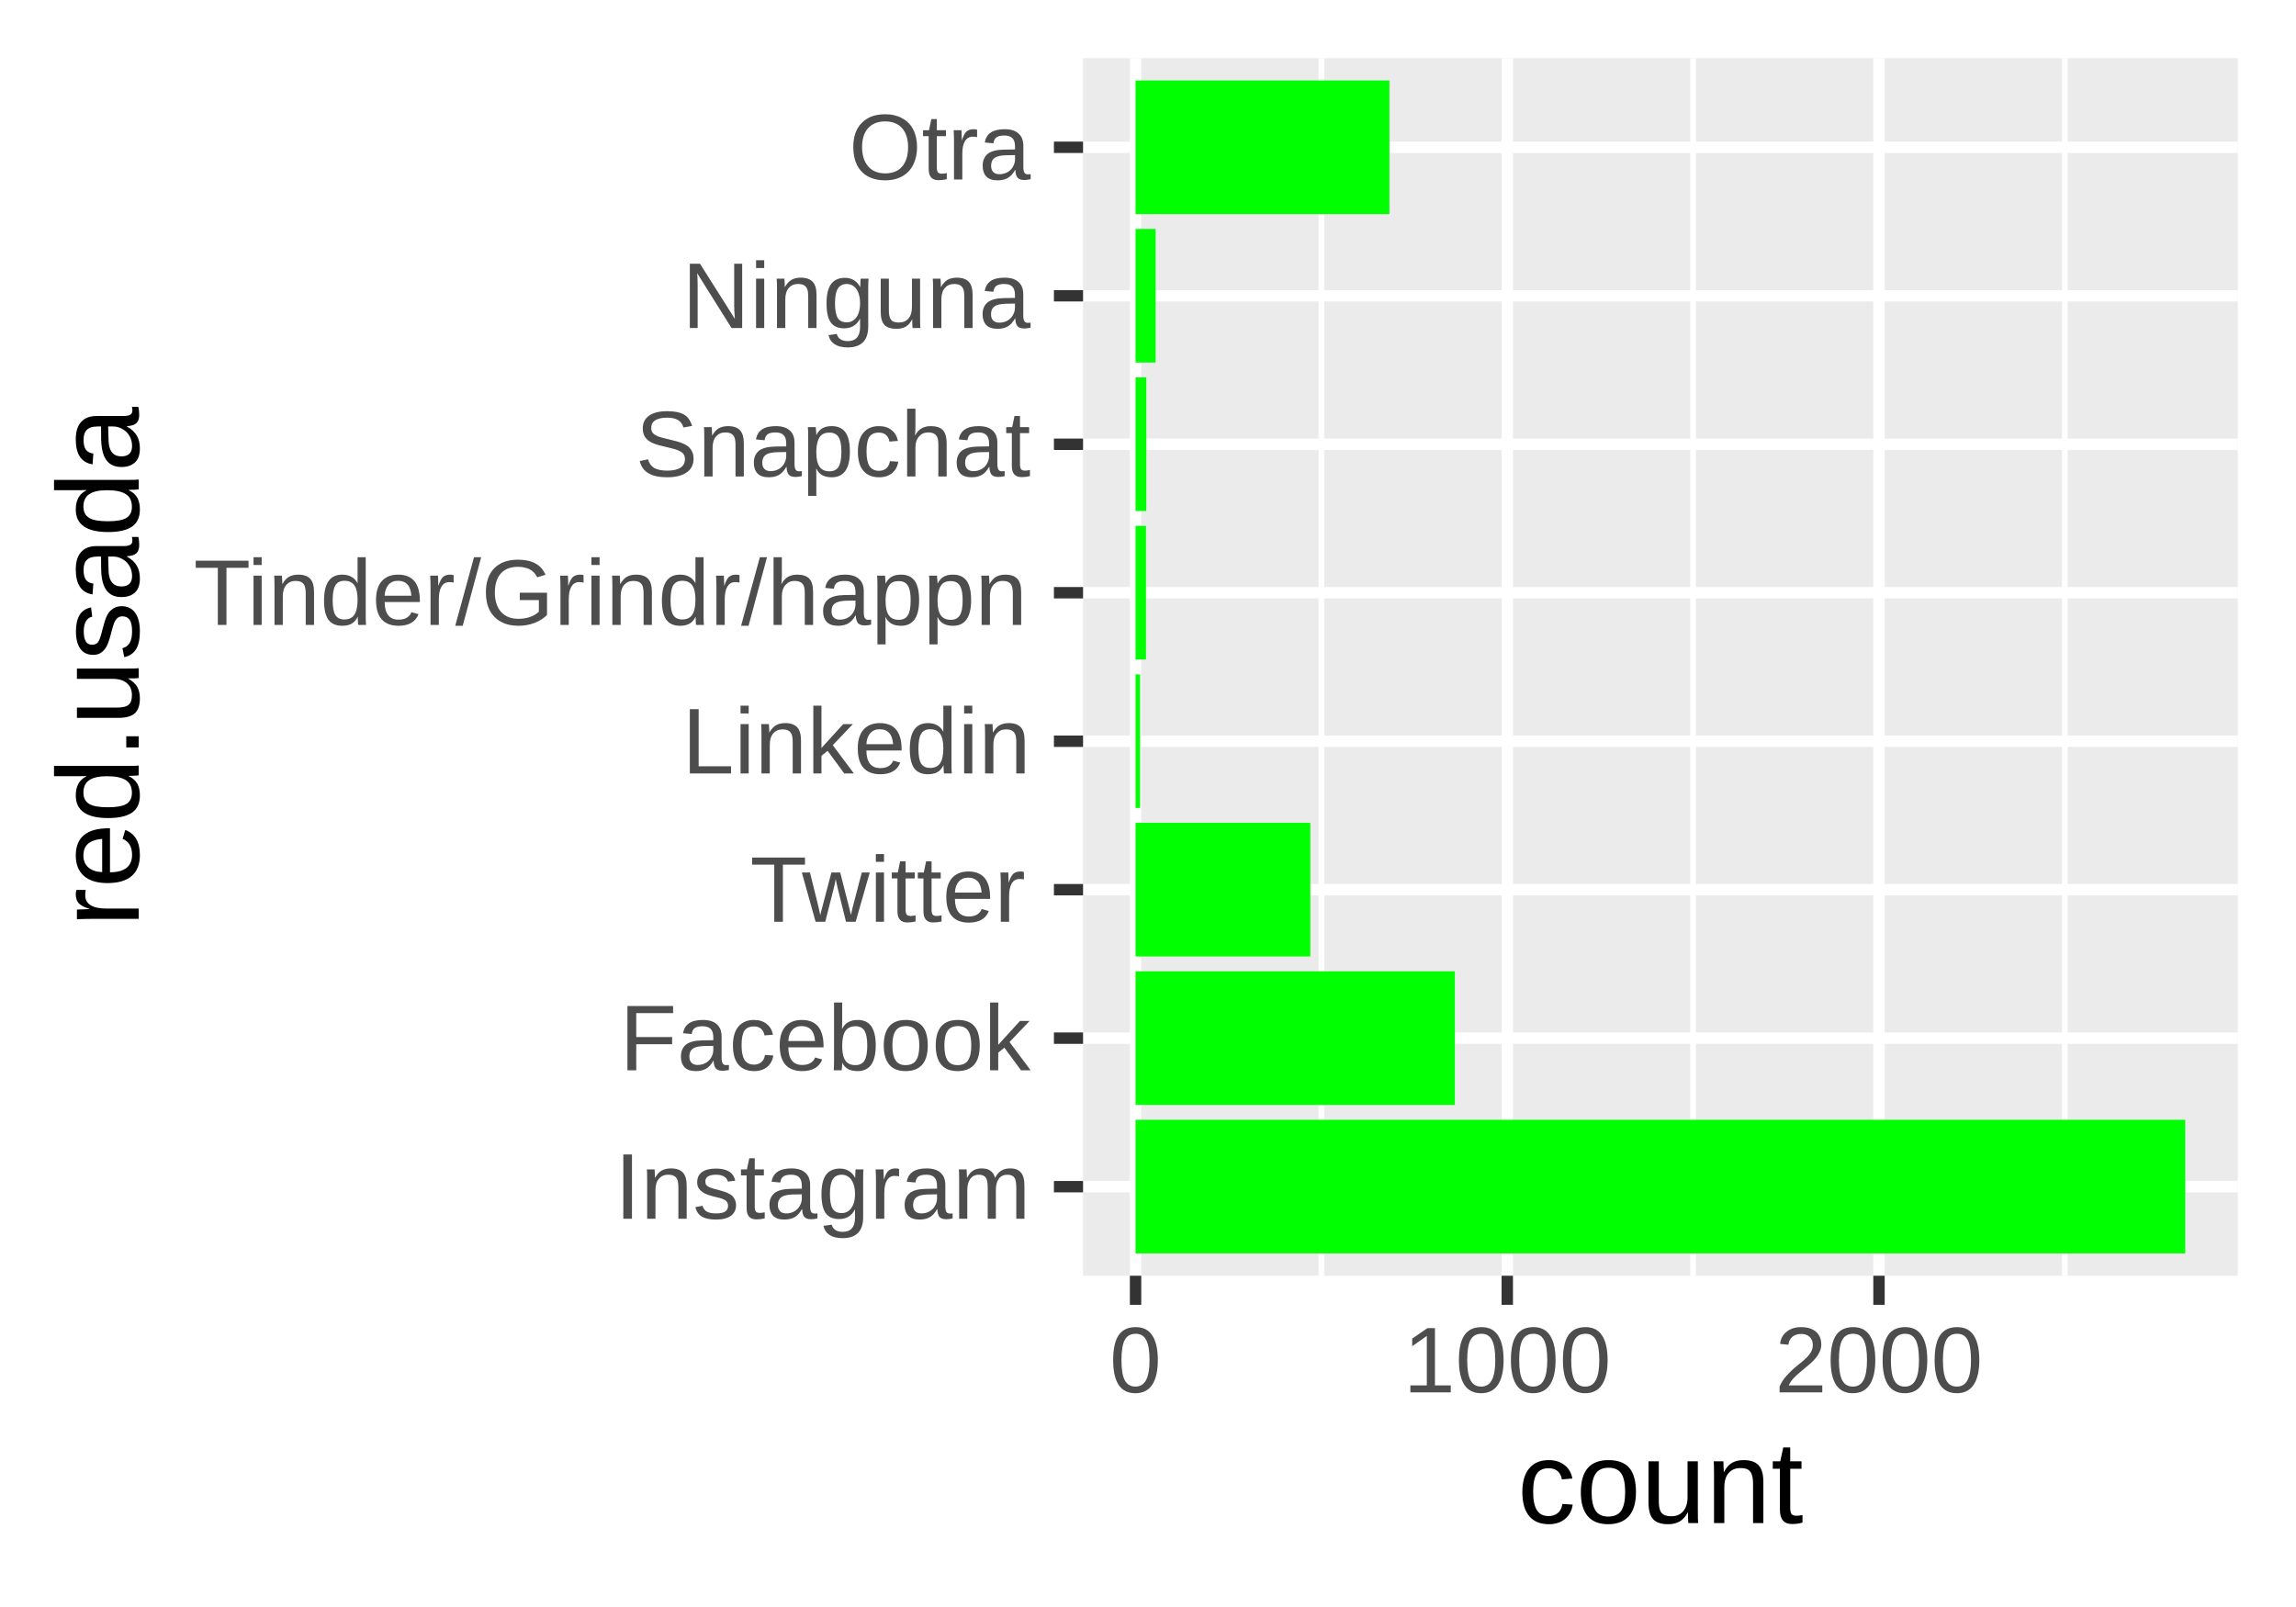
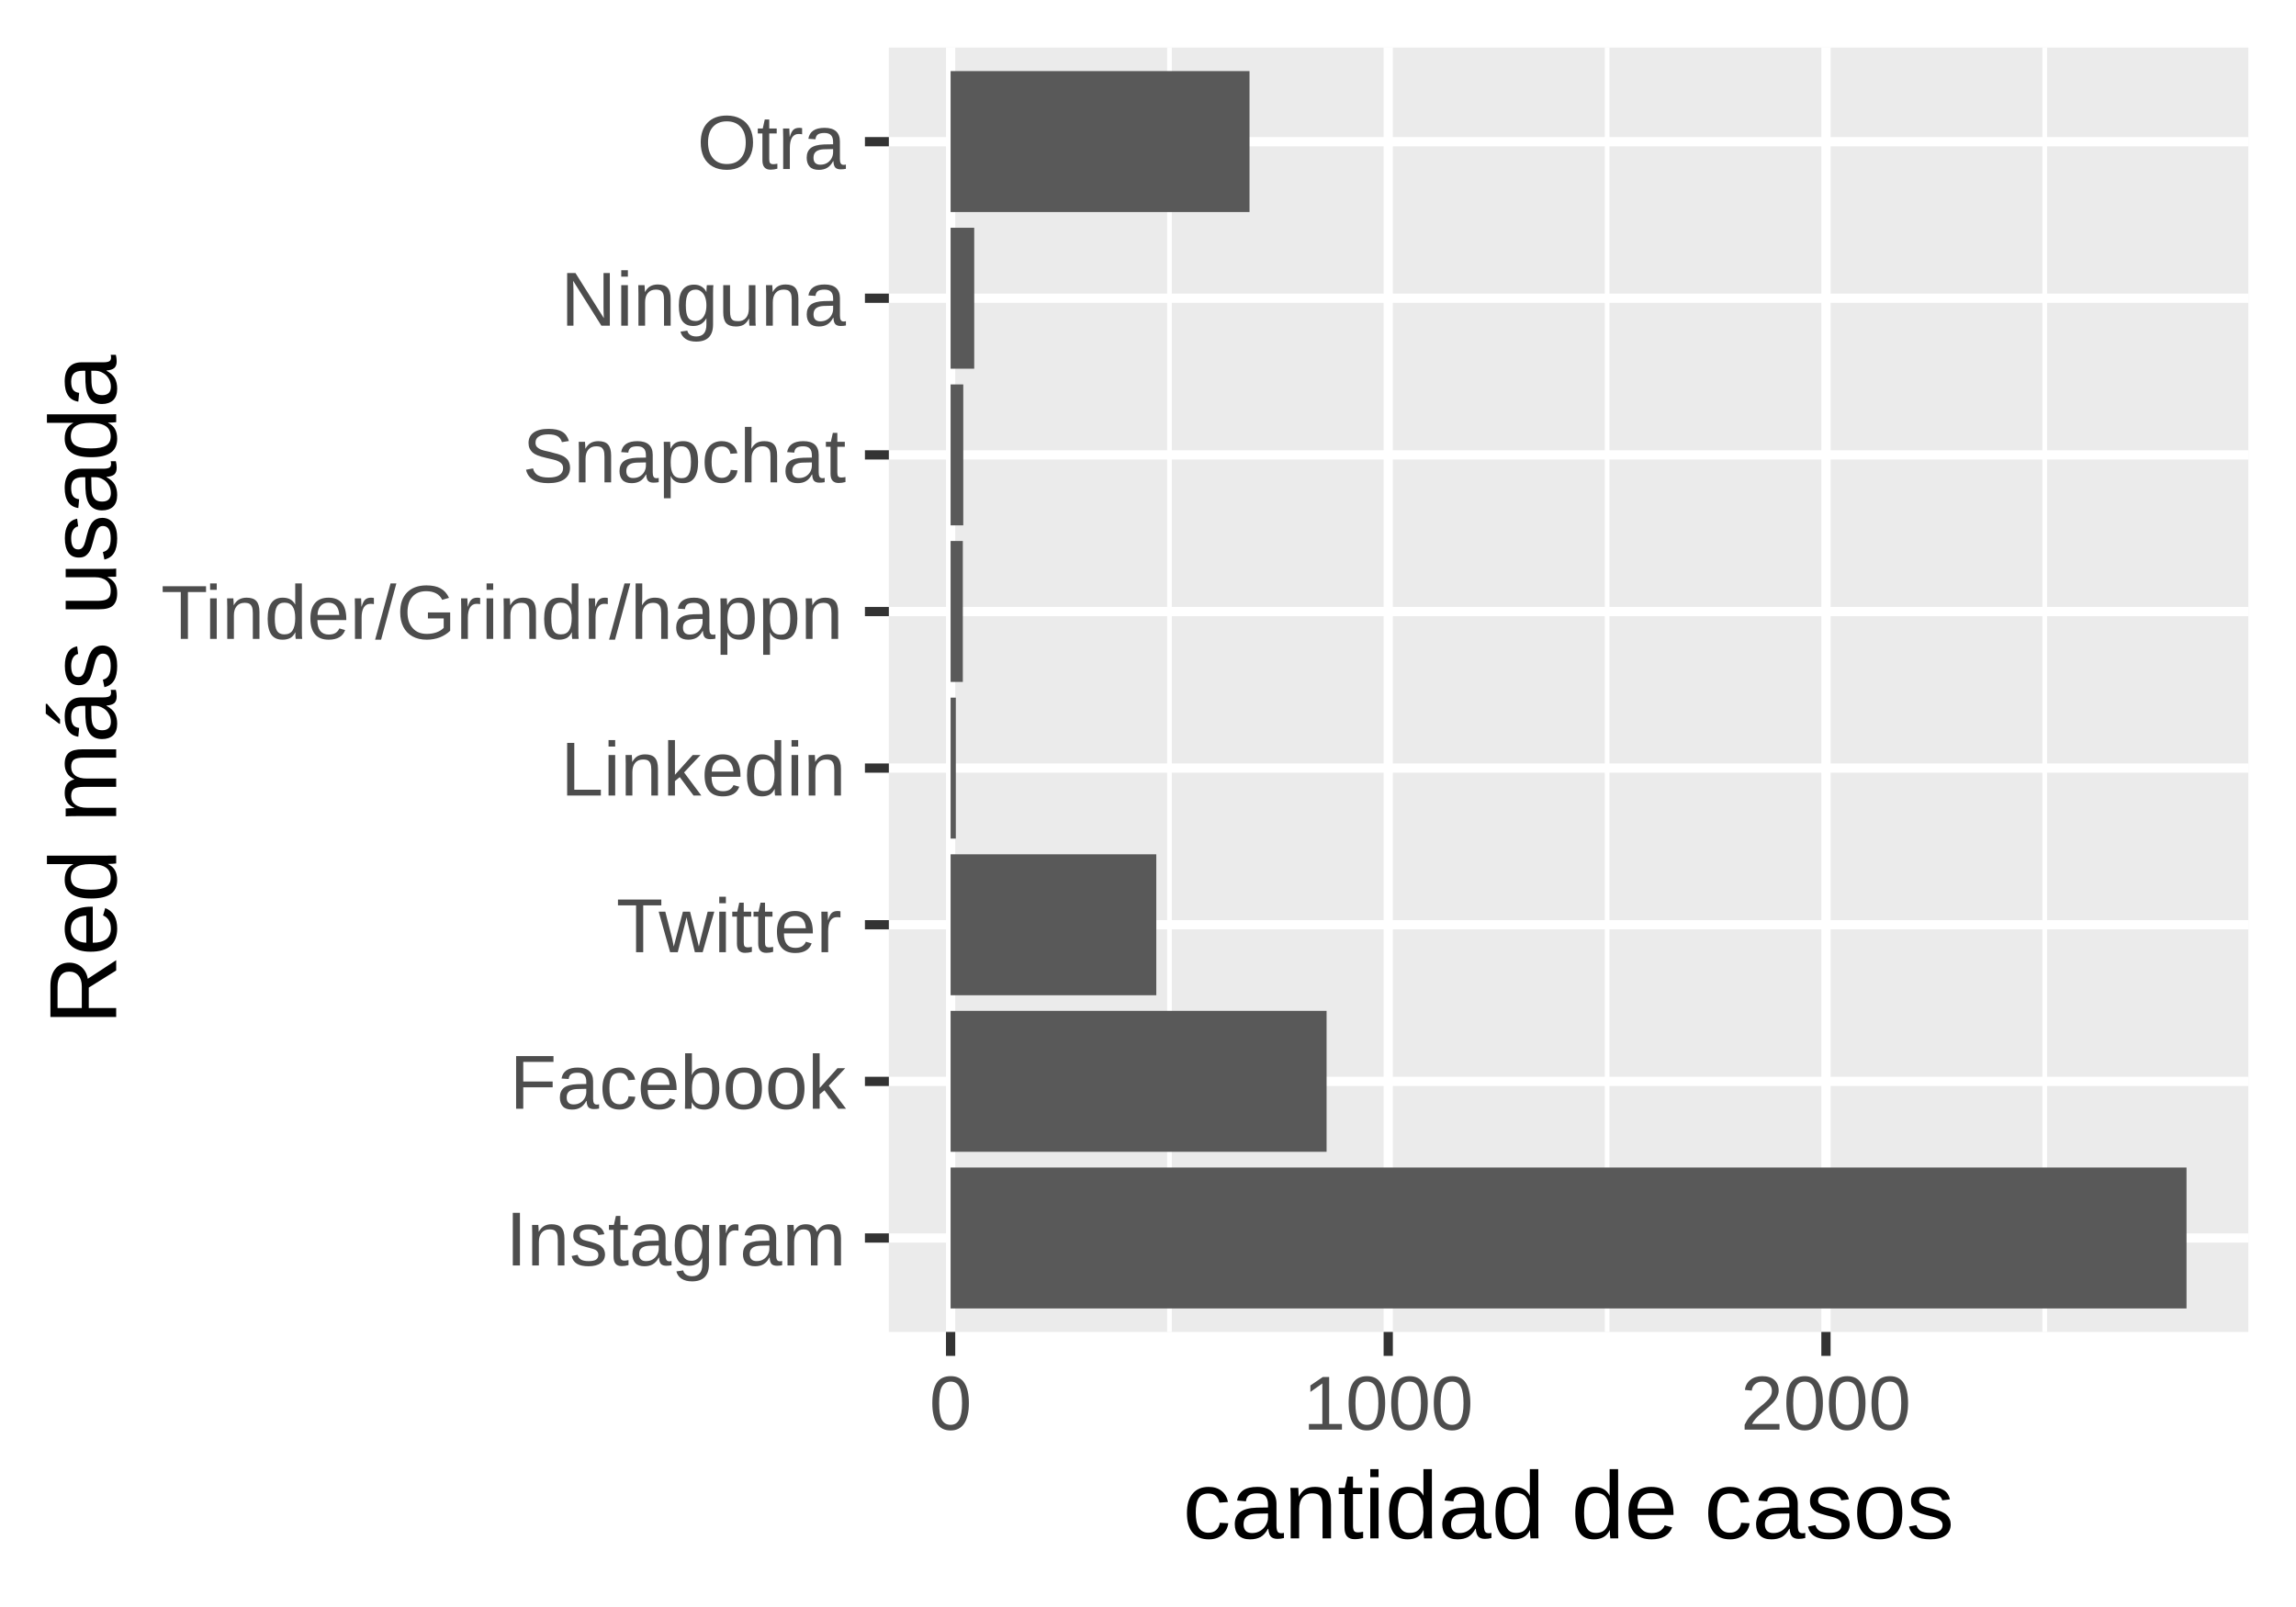
<svg xmlns="http://www.w3.org/2000/svg" viewBox="0 0 216.00 151.20">
  <defs>
    <style type="text/css">
    line, polyline, polygon, path, rect, circle {
      fill: none;
      stroke: #000000;
      stroke-linecap: round;
      stroke-linejoin: round;
      stroke-miterlimit: 10.00;
    }
  </style>
  </defs>
  <rect width="100%" height="100%" style="stroke: none; fill: #FFFFFF;" />
-   <rect x="0.00" y="0.00" width="216.00" height="151.20" style="stroke-width: 1.07; stroke: #FFFFFF; fill: #FFFFFF;" />
+   <rect x="0.00" y="0.00" width="216.00" height="151.20" style="stroke-width: 0.87; stroke: #FFFFFF; fill: #FFFFFF;" />
  <defs>
-     <clipPath id="cpMTAxLjg5fDIxMC41MnwxMjAuMDN8NS40OA==">
-       <rect x="101.89" y="5.48" width="108.63" height="114.55" />
+     <clipPath id="cpODMuNjJ8MjExLjUyfDEyNS4zMnw0LjQ4">
+       <rect x="83.62" y="4.48" width="127.90" height="120.84" />
    </clipPath>
  </defs>
-   <rect x="101.89" y="5.48" width="108.63" height="114.55" style="stroke-width: 1.07; stroke: none; fill: #EBEBEB;" clip-path="url(#cpMTAxLjg5fDIxMC41MnwxMjAuMDN8NS40OA==)" />
-   <polyline points="124.31,120.03 124.31,5.48 " style="stroke-width: 0.53; stroke: #FFFFFF; stroke-linecap: butt;" clip-path="url(#cpMTAxLjg5fDIxMC41MnwxMjAuMDN8NS40OA==)" />
-   <polyline points="159.28,120.03 159.28,5.48 " style="stroke-width: 0.53; stroke: #FFFFFF; stroke-linecap: butt;" clip-path="url(#cpMTAxLjg5fDIxMC41MnwxMjAuMDN8NS40OA==)" />
-   <polyline points="194.25,120.03 194.25,5.48 " style="stroke-width: 0.53; stroke: #FFFFFF; stroke-linecap: butt;" clip-path="url(#cpMTAxLjg5fDIxMC41MnwxMjAuMDN8NS40OA==)" />
-   <polyline points="101.89,111.65 210.52,111.65 " style="stroke-width: 1.07; stroke: #FFFFFF; stroke-linecap: butt;" clip-path="url(#cpMTAxLjg5fDIxMC41MnwxMjAuMDN8NS40OA==)" />
-   <polyline points="101.89,97.68 210.52,97.68 " style="stroke-width: 1.07; stroke: #FFFFFF; stroke-linecap: butt;" clip-path="url(#cpMTAxLjg5fDIxMC41MnwxMjAuMDN8NS40OA==)" />
-   <polyline points="101.89,83.71 210.52,83.71 " style="stroke-width: 1.07; stroke: #FFFFFF; stroke-linecap: butt;" clip-path="url(#cpMTAxLjg5fDIxMC41MnwxMjAuMDN8NS40OA==)" />
-   <polyline points="101.89,69.74 210.52,69.74 " style="stroke-width: 1.07; stroke: #FFFFFF; stroke-linecap: butt;" clip-path="url(#cpMTAxLjg5fDIxMC41MnwxMjAuMDN8NS40OA==)" />
-   <polyline points="101.89,55.77 210.52,55.77 " style="stroke-width: 1.07; stroke: #FFFFFF; stroke-linecap: butt;" clip-path="url(#cpMTAxLjg5fDIxMC41MnwxMjAuMDN8NS40OA==)" />
-   <polyline points="101.89,41.80 210.52,41.80 " style="stroke-width: 1.07; stroke: #FFFFFF; stroke-linecap: butt;" clip-path="url(#cpMTAxLjg5fDIxMC41MnwxMjAuMDN8NS40OA==)" />
-   <polyline points="101.89,27.83 210.52,27.83 " style="stroke-width: 1.07; stroke: #FFFFFF; stroke-linecap: butt;" clip-path="url(#cpMTAxLjg5fDIxMC41MnwxMjAuMDN8NS40OA==)" />
-   <polyline points="101.89,13.86 210.52,13.86 " style="stroke-width: 1.07; stroke: #FFFFFF; stroke-linecap: butt;" clip-path="url(#cpMTAxLjg5fDIxMC41MnwxMjAuMDN8NS40OA==)" />
-   <polyline points="106.83,120.03 106.83,5.48 " style="stroke-width: 1.07; stroke: #FFFFFF; stroke-linecap: butt;" clip-path="url(#cpMTAxLjg5fDIxMC41MnwxMjAuMDN8NS40OA==)" />
-   <polyline points="141.80,120.03 141.80,5.48 " style="stroke-width: 1.07; stroke: #FFFFFF; stroke-linecap: butt;" clip-path="url(#cpMTAxLjg5fDIxMC41MnwxMjAuMDN8NS40OA==)" />
-   <polyline points="176.77,120.03 176.77,5.48 " style="stroke-width: 1.07; stroke: #FFFFFF; stroke-linecap: butt;" clip-path="url(#cpMTAxLjg5fDIxMC41MnwxMjAuMDN8NS40OA==)" />
-   <rect x="106.83" y="105.36" width="98.75" height="12.57" style="stroke-width: 1.07; stroke: none; stroke-linecap: square; stroke-linejoin: miter; fill: #00FF00;" clip-path="url(#cpMTAxLjg5fDIxMC41MnwxMjAuMDN8NS40OA==)" />
-   <rect x="106.83" y="91.39" width="30.04" height="12.57" style="stroke-width: 1.07; stroke: none; stroke-linecap: square; stroke-linejoin: miter; fill: #00FF00;" clip-path="url(#cpMTAxLjg5fDIxMC41MnwxMjAuMDN8NS40OA==)" />
-   <rect x="106.83" y="77.42" width="16.44" height="12.57" style="stroke-width: 1.07; stroke: none; stroke-linecap: square; stroke-linejoin: miter; fill: #00FF00;" clip-path="url(#cpMTAxLjg5fDIxMC41MnwxMjAuMDN8NS40OA==)" />
-   <rect x="106.83" y="63.45" width="0.42" height="12.57" style="stroke-width: 1.07; stroke: none; stroke-linecap: square; stroke-linejoin: miter; fill: #00FF00;" clip-path="url(#cpMTAxLjg5fDIxMC41MnwxMjAuMDN8NS40OA==)" />
-   <rect x="106.83" y="49.48" width="0.98" height="12.57" style="stroke-width: 1.07; stroke: none; stroke-linecap: square; stroke-linejoin: miter; fill: #00FF00;" clip-path="url(#cpMTAxLjg5fDIxMC41MnwxMjAuMDN8NS40OA==)" />
-   <rect x="106.83" y="35.51" width="1.01" height="12.57" style="stroke-width: 1.07; stroke: none; stroke-linecap: square; stroke-linejoin: miter; fill: #00FF00;" clip-path="url(#cpMTAxLjg5fDIxMC41MnwxMjAuMDN8NS40OA==)" />
-   <rect x="106.83" y="21.54" width="1.89" height="12.57" style="stroke-width: 1.07; stroke: none; stroke-linecap: square; stroke-linejoin: miter; fill: #00FF00;" clip-path="url(#cpMTAxLjg5fDIxMC41MnwxMjAuMDN8NS40OA==)" />
-   <rect x="106.83" y="7.57" width="23.88" height="12.57" style="stroke-width: 1.07; stroke: none; stroke-linecap: square; stroke-linejoin: miter; fill: #00FF00;" clip-path="url(#cpMTAxLjg5fDIxMC41MnwxMjAuMDN8NS40OA==)" />
+   <rect x="83.62" y="4.48" width="127.90" height="120.84" style="stroke-width: 0.87; stroke: none; fill: #EBEBEB;" clip-path="url(#cpODMuNjJ8MjExLjUyfDEyNS4zMnw0LjQ4)" />
+   <polyline points="110.02,125.32 110.02,4.48 " style="stroke-width: 0.44; stroke: #FFFFFF; stroke-linecap: butt;" clip-path="url(#cpODMuNjJ8MjExLjUyfDEyNS4zMnw0LjQ4)" />
+   <polyline points="151.19,125.32 151.19,4.48 " style="stroke-width: 0.44; stroke: #FFFFFF; stroke-linecap: butt;" clip-path="url(#cpODMuNjJ8MjExLjUyfDEyNS4zMnw0LjQ4)" />
+   <polyline points="192.36,125.32 192.36,4.48 " style="stroke-width: 0.44; stroke: #FFFFFF; stroke-linecap: butt;" clip-path="url(#cpODMuNjJ8MjExLjUyfDEyNS4zMnw0LjQ4)" />
+   <polyline points="83.62,116.48 211.52,116.48 " style="stroke-width: 0.87; stroke: #FFFFFF; stroke-linecap: butt;" clip-path="url(#cpODMuNjJ8MjExLjUyfDEyNS4zMnw0LjQ4)" />
+   <polyline points="83.62,101.75 211.52,101.75 " style="stroke-width: 0.87; stroke: #FFFFFF; stroke-linecap: butt;" clip-path="url(#cpODMuNjJ8MjExLjUyfDEyNS4zMnw0LjQ4)" />
+   <polyline points="83.62,87.01 211.52,87.01 " style="stroke-width: 0.87; stroke: #FFFFFF; stroke-linecap: butt;" clip-path="url(#cpODMuNjJ8MjExLjUyfDEyNS4zMnw0LjQ4)" />
+   <polyline points="83.62,72.27 211.52,72.27 " style="stroke-width: 0.87; stroke: #FFFFFF; stroke-linecap: butt;" clip-path="url(#cpODMuNjJ8MjExLjUyfDEyNS4zMnw0LjQ4)" />
+   <polyline points="83.62,57.54 211.52,57.54 " style="stroke-width: 0.87; stroke: #FFFFFF; stroke-linecap: butt;" clip-path="url(#cpODMuNjJ8MjExLjUyfDEyNS4zMnw0LjQ4)" />
+   <polyline points="83.62,42.80 211.52,42.80 " style="stroke-width: 0.87; stroke: #FFFFFF; stroke-linecap: butt;" clip-path="url(#cpODMuNjJ8MjExLjUyfDEyNS4zMnw0LjQ4)" />
+   <polyline points="83.62,28.06 211.52,28.06 " style="stroke-width: 0.87; stroke: #FFFFFF; stroke-linecap: butt;" clip-path="url(#cpODMuNjJ8MjExLjUyfDEyNS4zMnw0LjQ4)" />
+   <polyline points="83.62,13.33 211.52,13.33 " style="stroke-width: 0.87; stroke: #FFFFFF; stroke-linecap: butt;" clip-path="url(#cpODMuNjJ8MjExLjUyfDEyNS4zMnw0LjQ4)" />
+   <polyline points="89.43,125.32 89.43,4.48 " style="stroke-width: 0.87; stroke: #FFFFFF; stroke-linecap: butt;" clip-path="url(#cpODMuNjJ8MjExLjUyfDEyNS4zMnw0LjQ4)" />
+   <polyline points="130.60,125.32 130.60,4.48 " style="stroke-width: 0.87; stroke: #FFFFFF; stroke-linecap: butt;" clip-path="url(#cpODMuNjJ8MjExLjUyfDEyNS4zMnw0LjQ4)" />
+   <polyline points="171.78,125.32 171.78,4.48 " style="stroke-width: 0.87; stroke: #FFFFFF; stroke-linecap: butt;" clip-path="url(#cpODMuNjJ8MjExLjUyfDEyNS4zMnw0LjQ4)" />
+   <rect x="89.43" y="109.85" width="116.27" height="13.26" style="stroke-width: 1.07; stroke: none; stroke-linecap: square; stroke-linejoin: miter; fill: #595959;" clip-path="url(#cpODMuNjJ8MjExLjUyfDEyNS4zMnw0LjQ4)" />
+   <rect x="89.43" y="95.11" width="35.37" height="13.26" style="stroke-width: 1.07; stroke: none; stroke-linecap: square; stroke-linejoin: miter; fill: #595959;" clip-path="url(#cpODMuNjJ8MjExLjUyfDEyNS4zMnw0LjQ4)" />
+   <rect x="89.43" y="80.38" width="19.35" height="13.26" style="stroke-width: 1.07; stroke: none; stroke-linecap: square; stroke-linejoin: miter; fill: #595959;" clip-path="url(#cpODMuNjJ8MjExLjUyfDEyNS4zMnw0LjQ4)" />
+   <rect x="89.43" y="65.64" width="0.49" height="13.26" style="stroke-width: 1.07; stroke: none; stroke-linecap: square; stroke-linejoin: miter; fill: #595959;" clip-path="url(#cpODMuNjJ8MjExLjUyfDEyNS4zMnw0LjQ4)" />
+   <rect x="89.43" y="50.90" width="1.15" height="13.26" style="stroke-width: 1.07; stroke: none; stroke-linecap: square; stroke-linejoin: miter; fill: #595959;" clip-path="url(#cpODMuNjJ8MjExLjUyfDEyNS4zMnw0LjQ4)" />
+   <rect x="89.43" y="36.17" width="1.19" height="13.26" style="stroke-width: 1.07; stroke: none; stroke-linecap: square; stroke-linejoin: miter; fill: #595959;" clip-path="url(#cpODMuNjJ8MjExLjUyfDEyNS4zMnw0LjQ4)" />
+   <rect x="89.43" y="21.43" width="2.22" height="13.26" style="stroke-width: 1.07; stroke: none; stroke-linecap: square; stroke-linejoin: miter; fill: #595959;" clip-path="url(#cpODMuNjJ8MjExLjUyfDEyNS4zMnw0LjQ4)" />
+   <rect x="89.43" y="6.69" width="28.12" height="13.26" style="stroke-width: 1.07; stroke: none; stroke-linecap: square; stroke-linejoin: miter; fill: #595959;" clip-path="url(#cpODMuNjJ8MjExLjUyfDEyNS4zMnw0LjQ4)" />
  <defs>
    <clipPath id="cpMC4wMHwyMTYuMDB8MTUxLjIwfDAuMDA=">
      <rect x="0.00" y="0.00" width="216.00" height="151.20" />
    </clipPath>
  </defs>
  <g clip-path="url(#cpMC4wMHwyMTYuMDB8MTUxLjIwfDAuMDA=)">
-     <text x="57.83" y="114.67" style="font-size: 8.80px; fill: #4D4D4D; font-family: Arimo;" textLength="39.13px" lengthAdjust="spacingAndGlyphs">Instagram</text>
+     <text x="47.57" y="119.06" style="font-size: 7.20px; fill: #4D4D4D; font-family: Arial;" textLength="32.01px" lengthAdjust="spacingAndGlyphs">Instagram</text>
  </g>
  <g clip-path="url(#cpMC4wMHwyMTYuMDB8MTUxLjIwfDAuMDA=)">
-     <text x="58.31" y="100.70" style="font-size: 8.80px; fill: #4D4D4D; font-family: Arimo;" textLength="38.65px" lengthAdjust="spacingAndGlyphs">Facebook</text>
+     <text x="47.96" y="104.32" style="font-size: 7.20px; fill: #4D4D4D; font-family: Arial;" textLength="31.62px" lengthAdjust="spacingAndGlyphs">Facebook</text>
  </g>
  <g clip-path="url(#cpMC4wMHwyMTYuMDB8MTUxLjIwfDAuMDA=)">
-     <text x="70.56" y="86.73" style="font-size: 8.80px; fill: #4D4D4D; font-family: Arimo;" textLength="26.40px" lengthAdjust="spacingAndGlyphs">Twitter</text>
+     <text x="57.98" y="89.59" style="font-size: 7.20px; fill: #4D4D4D; font-family: Arial;" textLength="21.60px" lengthAdjust="spacingAndGlyphs">Twitter</text>
  </g>
  <g clip-path="url(#cpMC4wMHwyMTYuMDB8MTUxLjIwfDAuMDA=)">
-     <text x="64.18" y="72.77" style="font-size: 8.80px; fill: #4D4D4D; font-family: Arimo;" textLength="32.78px" lengthAdjust="spacingAndGlyphs">Linkedin</text>
+     <text x="52.76" y="74.85" style="font-size: 7.20px; fill: #4D4D4D; font-family: Arial;" textLength="26.82px" lengthAdjust="spacingAndGlyphs">Linkedin</text>
  </g>
  <g clip-path="url(#cpMC4wMHwyMTYuMDB8MTUxLjIwfDAuMDA=)">
-     <text x="18.21" y="58.80" style="font-size: 8.80px; fill: #4D4D4D; font-family: Arimo;" textLength="78.75px" lengthAdjust="spacingAndGlyphs">Tinder/Grindr/happn</text>
+     <text x="15.15" y="60.11" style="font-size: 7.20px; fill: #4D4D4D; font-family: Arial;" textLength="64.43px" lengthAdjust="spacingAndGlyphs">Tinder/Grindr/happn</text>
  </g>
  <g clip-path="url(#cpMC4wMHwyMTYuMDB8MTUxLjIwfDAuMDA=)">
-     <text x="59.78" y="44.83" style="font-size: 8.80px; fill: #4D4D4D; font-family: Arimo;" textLength="37.19px" lengthAdjust="spacingAndGlyphs">Snapchat</text>
+     <text x="49.16" y="45.38" style="font-size: 7.20px; fill: #4D4D4D; font-family: Arial;" textLength="30.42px" lengthAdjust="spacingAndGlyphs">Snapchat</text>
  </g>
  <g clip-path="url(#cpMC4wMHwyMTYuMDB8MTUxLjIwfDAuMDA=)">
-     <text x="64.18" y="30.86" style="font-size: 8.80px; fill: #4D4D4D; font-family: Arimo;" textLength="32.78px" lengthAdjust="spacingAndGlyphs">Ninguna</text>
+     <text x="52.76" y="30.64" style="font-size: 7.20px; fill: #4D4D4D; font-family: Arial;" textLength="26.82px" lengthAdjust="spacingAndGlyphs">Ninguna</text>
  </g>
  <g clip-path="url(#cpMC4wMHwyMTYuMDB8MTUxLjIwfDAuMDA=)">
-     <text x="79.85" y="16.89" style="font-size: 8.80px; fill: #4D4D4D; font-family: Arimo;" textLength="17.11px" lengthAdjust="spacingAndGlyphs">Otra</text>
+     <text x="65.58" y="15.90" style="font-size: 7.20px; fill: #4D4D4D; font-family: Arial;" textLength="14.00px" lengthAdjust="spacingAndGlyphs">Otra</text>
  </g>
-   <polyline points="99.15,111.65 101.89,111.65 " style="stroke-width: 1.07; stroke: #333333; stroke-linecap: butt;" clip-path="url(#cpMC4wMHwyMTYuMDB8MTUxLjIwfDAuMDA=)" />
-   <polyline points="99.15,97.68 101.89,97.68 " style="stroke-width: 1.07; stroke: #333333; stroke-linecap: butt;" clip-path="url(#cpMC4wMHwyMTYuMDB8MTUxLjIwfDAuMDA=)" />
-   <polyline points="99.15,83.71 101.89,83.71 " style="stroke-width: 1.07; stroke: #333333; stroke-linecap: butt;" clip-path="url(#cpMC4wMHwyMTYuMDB8MTUxLjIwfDAuMDA=)" />
-   <polyline points="99.15,69.74 101.89,69.74 " style="stroke-width: 1.07; stroke: #333333; stroke-linecap: butt;" clip-path="url(#cpMC4wMHwyMTYuMDB8MTUxLjIwfDAuMDA=)" />
-   <polyline points="99.15,55.77 101.89,55.77 " style="stroke-width: 1.07; stroke: #333333; stroke-linecap: butt;" clip-path="url(#cpMC4wMHwyMTYuMDB8MTUxLjIwfDAuMDA=)" />
-   <polyline points="99.15,41.80 101.89,41.80 " style="stroke-width: 1.07; stroke: #333333; stroke-linecap: butt;" clip-path="url(#cpMC4wMHwyMTYuMDB8MTUxLjIwfDAuMDA=)" />
-   <polyline points="99.15,27.83 101.89,27.83 " style="stroke-width: 1.07; stroke: #333333; stroke-linecap: butt;" clip-path="url(#cpMC4wMHwyMTYuMDB8MTUxLjIwfDAuMDA=)" />
-   <polyline points="99.15,13.86 101.89,13.86 " style="stroke-width: 1.07; stroke: #333333; stroke-linecap: butt;" clip-path="url(#cpMC4wMHwyMTYuMDB8MTUxLjIwfDAuMDA=)" />
-   <polyline points="106.83,122.77 106.83,120.03 " style="stroke-width: 1.07; stroke: #333333; stroke-linecap: butt;" clip-path="url(#cpMC4wMHwyMTYuMDB8MTUxLjIwfDAuMDA=)" />
-   <polyline points="141.80,122.77 141.80,120.03 " style="stroke-width: 1.07; stroke: #333333; stroke-linecap: butt;" clip-path="url(#cpMC4wMHwyMTYuMDB8MTUxLjIwfDAuMDA=)" />
-   <polyline points="176.77,122.77 176.77,120.03 " style="stroke-width: 1.07; stroke: #333333; stroke-linecap: butt;" clip-path="url(#cpMC4wMHwyMTYuMDB8MTUxLjIwfDAuMDA=)" />
+   <polyline points="81.37,116.48 83.62,116.48 " style="stroke-width: 0.87; stroke: #333333; stroke-linecap: butt;" clip-path="url(#cpMC4wMHwyMTYuMDB8MTUxLjIwfDAuMDA=)" />
+   <polyline points="81.37,101.75 83.62,101.75 " style="stroke-width: 0.87; stroke: #333333; stroke-linecap: butt;" clip-path="url(#cpMC4wMHwyMTYuMDB8MTUxLjIwfDAuMDA=)" />
+   <polyline points="81.37,87.01 83.62,87.01 " style="stroke-width: 0.87; stroke: #333333; stroke-linecap: butt;" clip-path="url(#cpMC4wMHwyMTYuMDB8MTUxLjIwfDAuMDA=)" />
+   <polyline points="81.37,72.27 83.62,72.27 " style="stroke-width: 0.87; stroke: #333333; stroke-linecap: butt;" clip-path="url(#cpMC4wMHwyMTYuMDB8MTUxLjIwfDAuMDA=)" />
+   <polyline points="81.37,57.54 83.62,57.54 " style="stroke-width: 0.87; stroke: #333333; stroke-linecap: butt;" clip-path="url(#cpMC4wMHwyMTYuMDB8MTUxLjIwfDAuMDA=)" />
+   <polyline points="81.37,42.80 83.62,42.80 " style="stroke-width: 0.87; stroke: #333333; stroke-linecap: butt;" clip-path="url(#cpMC4wMHwyMTYuMDB8MTUxLjIwfDAuMDA=)" />
+   <polyline points="81.37,28.06 83.62,28.06 " style="stroke-width: 0.87; stroke: #333333; stroke-linecap: butt;" clip-path="url(#cpMC4wMHwyMTYuMDB8MTUxLjIwfDAuMDA=)" />
+   <polyline points="81.37,13.33 83.62,13.33 " style="stroke-width: 0.87; stroke: #333333; stroke-linecap: butt;" clip-path="url(#cpMC4wMHwyMTYuMDB8MTUxLjIwfDAuMDA=)" />
+   <polyline points="89.43,127.57 89.43,125.32 " style="stroke-width: 0.87; stroke: #333333; stroke-linecap: butt;" clip-path="url(#cpMC4wMHwyMTYuMDB8MTUxLjIwfDAuMDA=)" />
+   <polyline points="130.60,127.57 130.60,125.32 " style="stroke-width: 0.87; stroke: #333333; stroke-linecap: butt;" clip-path="url(#cpMC4wMHwyMTYuMDB8MTUxLjIwfDAuMDA=)" />
+   <polyline points="171.78,127.57 171.78,125.32 " style="stroke-width: 0.87; stroke: #333333; stroke-linecap: butt;" clip-path="url(#cpMC4wMHwyMTYuMDB8MTUxLjIwfDAuMDA=)" />
  <g clip-path="url(#cpMC4wMHwyMTYuMDB8MTUxLjIwfDAuMDA=)">
-     <text x="104.38" y="131.01" style="font-size: 8.80px; fill: #4D4D4D; font-family: Arimo;" textLength="4.89px" lengthAdjust="spacingAndGlyphs">0</text>
+     <text x="87.43" y="134.51" style="font-size: 7.20px; fill: #4D4D4D; font-family: Arial;" textLength="4.00px" lengthAdjust="spacingAndGlyphs">0</text>
  </g>
  <g clip-path="url(#cpMC4wMHwyMTYuMDB8MTUxLjIwfDAuMDA=)">
-     <text x="132.01" y="131.01" style="font-size: 8.80px; fill: #4D4D4D; font-family: Arimo;" textLength="19.58px" lengthAdjust="spacingAndGlyphs">1000</text>
+     <text x="122.59" y="134.51" style="font-size: 7.20px; fill: #4D4D4D; font-family: Arial;" textLength="16.02px" lengthAdjust="spacingAndGlyphs">1000</text>
  </g>
  <g clip-path="url(#cpMC4wMHwyMTYuMDB8MTUxLjIwfDAuMDA=)">
-     <text x="166.98" y="131.01" style="font-size: 8.80px; fill: #4D4D4D; font-family: Arimo;" textLength="19.58px" lengthAdjust="spacingAndGlyphs">2000</text>
+     <text x="163.77" y="134.51" style="font-size: 7.20px; fill: #4D4D4D; font-family: Arial;" textLength="16.02px" lengthAdjust="spacingAndGlyphs">2000</text>
  </g>
  <g clip-path="url(#cpMC4wMHwyMTYuMDB8MTUxLjIwfDAuMDA=)">
-     <text x="142.75" y="143.30" style="font-size: 11.00px; font-family: Arimo;" textLength="26.91px" lengthAdjust="spacingAndGlyphs">count</text>
+     <text x="111.29" y="144.74" style="font-size: 9.00px; font-family: Arial;" textLength="72.55px" lengthAdjust="spacingAndGlyphs">cantidad de casos</text>
  </g>
  <g clip-path="url(#cpMC4wMHwyMTYuMDB8MTUxLjIwfDAuMDA=)">
-     <text transform="translate(13.05,87.22) rotate(-90)" style="font-size: 11.00px; font-family: Arimo;" textLength="48.93px" lengthAdjust="spacingAndGlyphs">red.usada</text>
+     <text transform="translate(10.93,96.42) rotate(-90)" style="font-size: 9.00px; font-family: Arial;" textLength="63.04px" lengthAdjust="spacingAndGlyphs">Red más usada</text>
  </g>
</svg>
